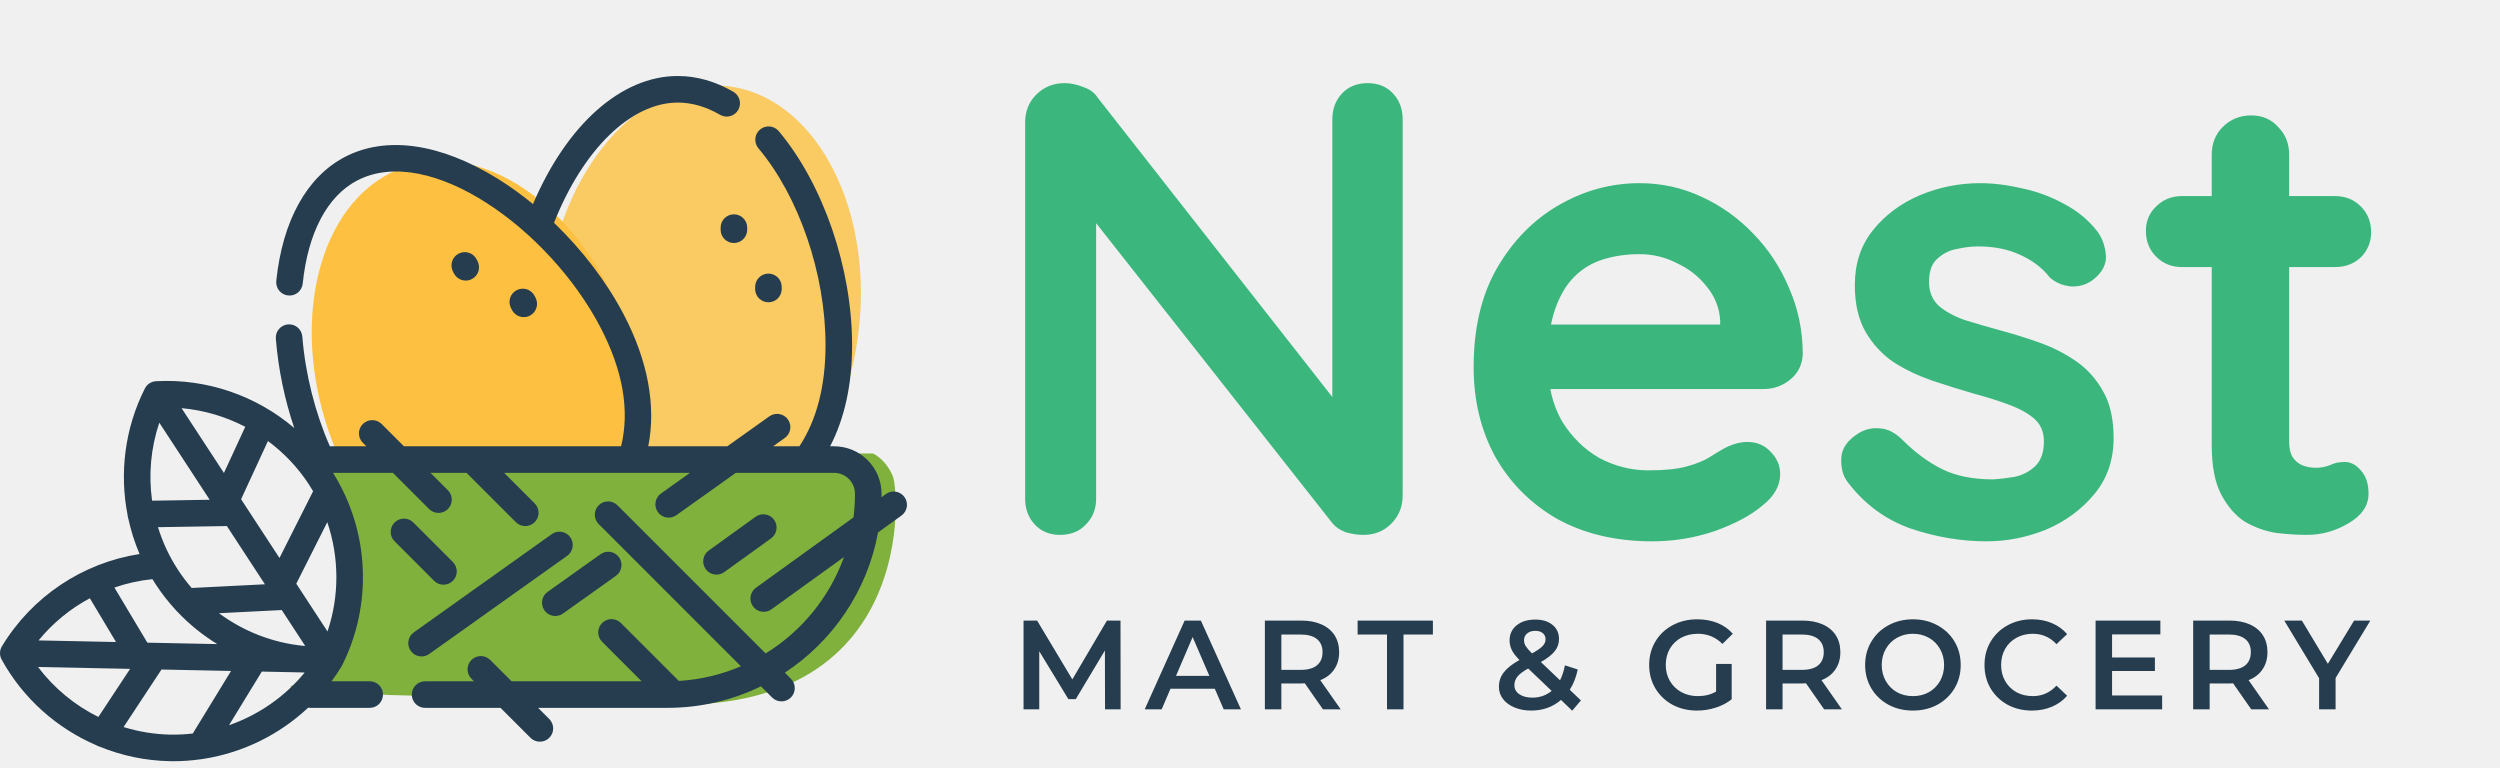
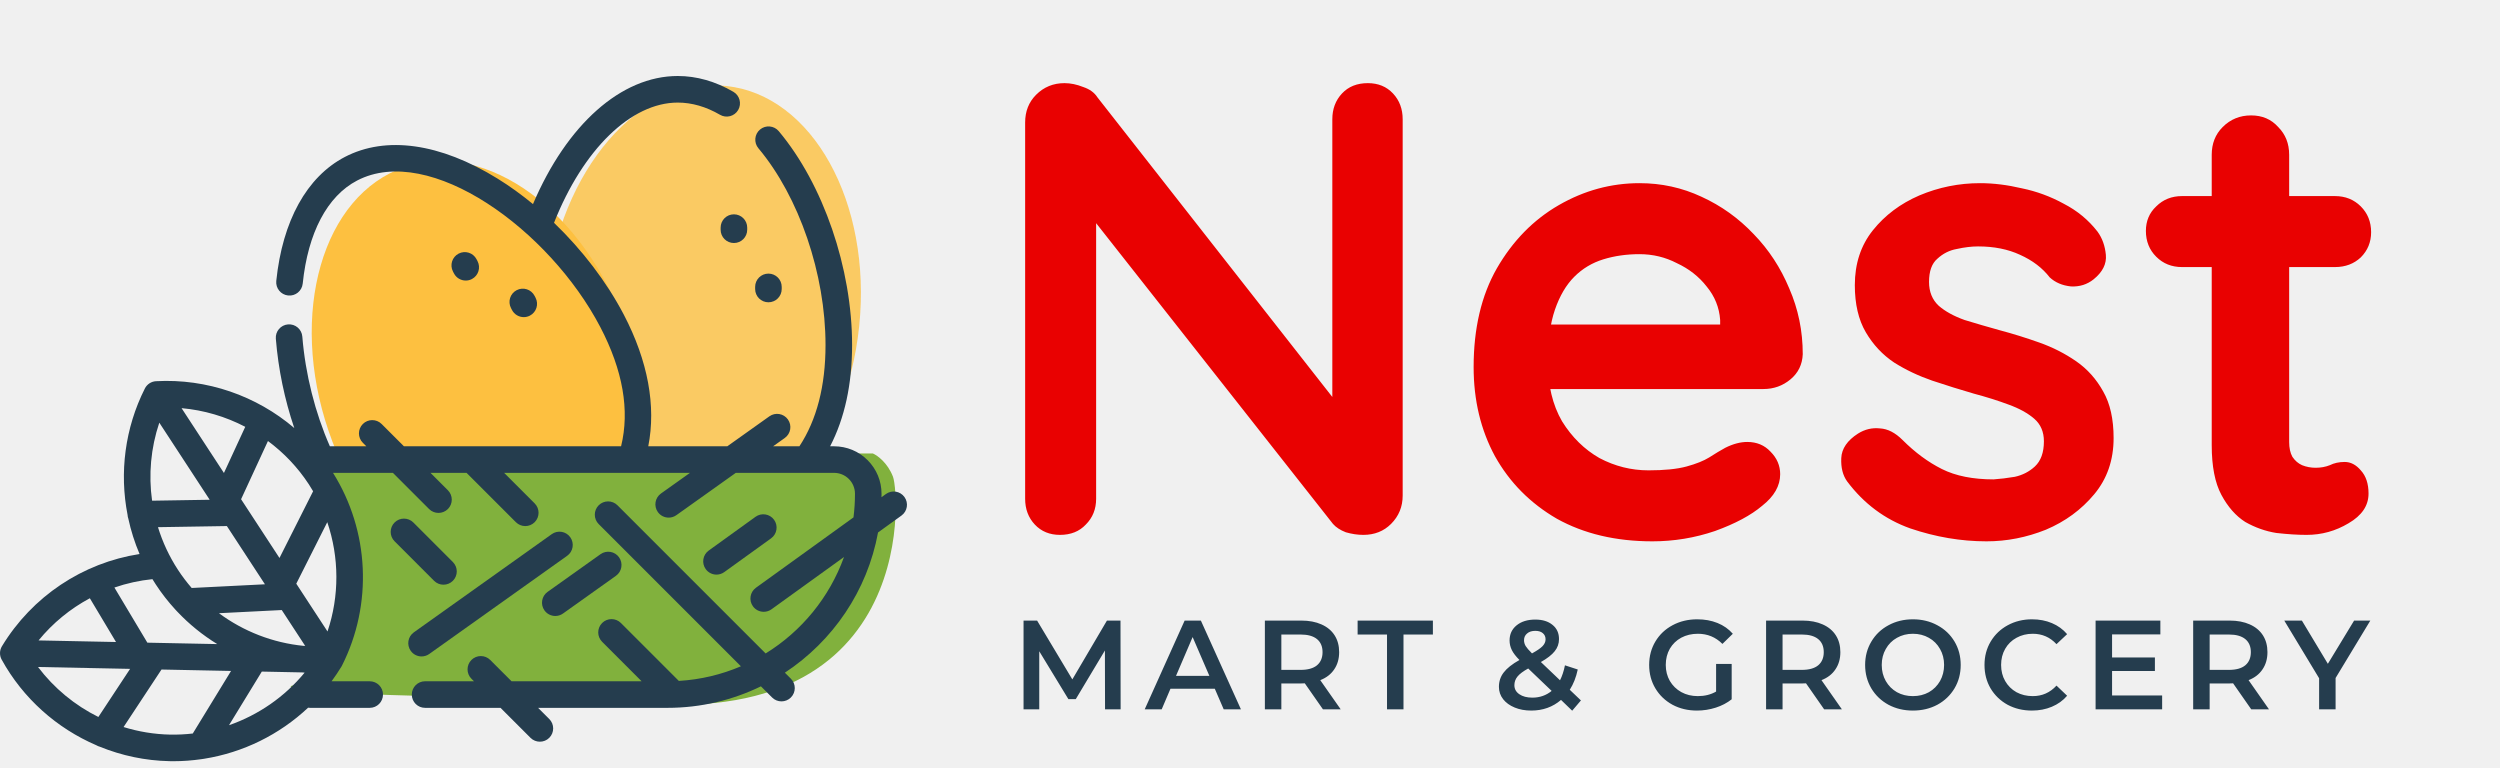
<svg xmlns="http://www.w3.org/2000/svg" width="215" height="66" viewBox="0 0 215 66" fill="none">
  <g clip-path="url(#clip0)">
    <ellipse opacity="0.8" cx="60.443" cy="26.667" rx="13.519" ry="19.377" transform="rotate(5.91321 60.4431 26.6666)" fill="#FDC040" />
    <ellipse cx="41.055" cy="32.706" rx="13.519" ry="19.377" transform="rotate(-18.8509 41.0546 32.7057)" fill="#FDC040" />
    <path d="M27 39H75.071C75.455 39.167 76.337 39.8 76.797 41C77.373 42.5 79 64.5 51.5 60C29.862 60 24.813 59.333 25.005 59C29 58 29.5 54 30 51C30.5 48 27 39 27 39Z" fill="#81B13D" />
    <path d="M63.117 18.432C62.486 18.432 61.974 18.944 61.974 19.575V19.757C61.974 20.389 62.486 20.9 63.117 20.9C63.748 20.9 64.26 20.389 64.26 19.757V19.575C64.26 18.944 63.748 18.432 63.117 18.432Z" fill="#253D4E" />
    <path d="M66.085 23.53C65.454 23.53 64.942 24.041 64.942 24.672V24.855C64.942 25.486 65.454 25.997 66.085 25.997C66.716 25.997 67.227 25.486 67.227 24.855V24.672C67.227 24.041 66.716 23.53 66.085 23.53Z" fill="#253D4E" />
    <path d="M41.067 22.457L40.982 22.295C40.69 21.735 40 21.518 39.441 21.811C38.881 22.103 38.665 22.793 38.957 23.352L39.041 23.514C39.245 23.905 39.643 24.128 40.055 24.128C40.233 24.128 40.414 24.087 40.583 23.998C41.142 23.706 41.359 23.016 41.067 22.457Z" fill="#253D4E" />
    <path d="M46.057 25.602L45.972 25.44C45.68 24.88 44.99 24.663 44.431 24.956C43.871 25.248 43.655 25.938 43.947 26.497L44.031 26.659C44.235 27.05 44.633 27.273 45.045 27.273C45.223 27.273 45.404 27.232 45.573 27.143C46.132 26.851 46.349 26.161 46.057 25.602Z" fill="#253D4E" />
    <path d="M38.947 48.334L35.549 44.935C35.103 44.489 34.379 44.489 33.933 44.935C33.487 45.381 33.487 46.105 33.933 46.551L37.331 49.95C37.555 50.173 37.847 50.284 38.139 50.284C38.432 50.284 38.724 50.173 38.947 49.95C39.394 49.503 39.394 48.78 38.947 48.334Z" fill="#253D4E" />
    <path d="M49.045 46.205C48.68 45.691 47.966 45.57 47.452 45.936L35.591 54.381C35.077 54.746 34.957 55.46 35.323 55.974C35.546 56.287 35.898 56.454 36.255 56.454C36.484 56.454 36.715 56.385 36.916 56.242L48.777 47.798C49.291 47.432 49.411 46.719 49.045 46.205Z" fill="#253D4E" />
    <path d="M53.239 47.928C52.873 47.414 52.16 47.294 51.645 47.66L47.092 50.901C46.578 51.267 46.458 51.981 46.824 52.495C47.047 52.808 47.399 52.975 47.756 52.975C47.985 52.975 48.217 52.906 48.418 52.763L52.97 49.521C53.484 49.156 53.604 48.442 53.239 47.928Z" fill="#253D4E" />
    <path d="M77.784 42.744C77.415 42.232 76.701 42.116 76.189 42.485L75.808 42.76C75.81 42.662 75.812 42.564 75.812 42.466C75.812 41.376 75.388 40.35 74.616 39.575C73.844 38.805 72.818 38.381 71.728 38.381H71.39C72.644 35.958 73.28 33.041 73.28 29.673C73.28 23.068 70.805 15.848 66.973 11.28C66.567 10.797 65.847 10.734 65.363 11.139C64.88 11.545 64.817 12.266 65.222 12.749C68.729 16.93 70.995 23.573 70.995 29.673C70.995 33.188 70.24 36.114 68.749 38.381H66.487L67.492 37.666C68.007 37.3 68.126 36.586 67.76 36.072C67.395 35.558 66.682 35.438 66.167 35.804L62.547 38.381H55.751C56.436 34.912 55.722 31.036 53.653 27.071C52.171 24.234 50.067 21.488 47.646 19.162C50.139 12.856 54.265 8.822 58.286 8.822C59.5 8.822 60.724 9.175 61.922 9.872C62.468 10.189 63.167 10.004 63.484 9.458C63.801 8.913 63.616 8.213 63.071 7.896C61.519 6.994 59.909 6.536 58.286 6.536C53.422 6.536 48.745 10.716 45.837 17.552C44.846 16.737 43.82 15.995 42.774 15.35C37.852 12.31 33.191 11.654 29.65 13.502C26.385 15.209 24.293 18.993 23.76 24.158C23.695 24.786 24.151 25.347 24.779 25.412C25.408 25.478 25.968 25.02 26.033 24.393C26.484 20.016 28.145 16.867 30.708 15.528C36.949 12.27 47.255 19.757 51.627 28.129C53.571 31.853 54.169 35.297 53.413 38.381H40.602C40.599 38.381 40.596 38.381 40.593 38.381H34.738L32.82 36.464C32.374 36.018 31.65 36.018 31.204 36.464C30.758 36.91 30.758 37.633 31.204 38.08L31.506 38.381H28.369C27.096 35.489 26.259 32.167 26 28.945C25.95 28.316 25.399 27.846 24.77 27.898C24.141 27.948 23.672 28.499 23.722 29.128C23.933 31.747 24.474 34.352 25.308 36.811C22.051 34.036 17.798 32.545 13.418 32.783C13.01 32.805 12.645 33.044 12.46 33.408C10.742 36.811 10.259 40.651 10.972 44.288C10.978 44.398 11 44.504 11.036 44.603C11.26 45.641 11.583 46.66 12.002 47.646C7.111 48.405 2.769 51.287 0.165 55.581C-0.046 55.931 -0.055 56.367 0.142 56.725C1.983 60.066 4.885 62.633 8.294 64.096C8.385 64.149 8.48 64.19 8.578 64.216C10.461 64.983 12.491 65.417 14.579 65.46C14.693 65.463 14.807 65.464 14.921 65.464C15.733 65.464 16.539 65.402 17.332 65.287C17.407 65.282 17.481 65.273 17.553 65.254C20.911 64.72 24.033 63.178 26.498 60.861C26.554 60.869 26.611 60.875 26.669 60.875H31.796C32.427 60.875 32.938 60.364 32.938 59.732C32.938 59.101 32.427 58.59 31.796 58.59H28.515C28.815 58.183 29.099 57.763 29.364 57.326C29.372 57.313 29.378 57.299 29.386 57.285C29.393 57.273 29.401 57.262 29.407 57.249C32.069 51.977 31.767 45.653 28.64 40.666H33.791L36.902 43.777C37.125 44 37.417 44.111 37.71 44.111C38.002 44.111 38.294 44 38.518 43.777C38.964 43.331 38.964 42.607 38.518 42.161L37.023 40.666H40.124L44.366 44.908C44.589 45.131 44.882 45.243 45.174 45.243C45.466 45.243 45.759 45.131 45.982 44.908C46.428 44.462 46.428 43.738 45.982 43.292L43.356 40.666H54.271C54.272 40.666 54.273 40.667 54.275 40.667C54.276 40.667 54.277 40.666 54.278 40.666H59.338L56.843 42.442C56.329 42.808 56.209 43.522 56.575 44.036C56.798 44.349 57.15 44.516 57.507 44.516C57.736 44.516 57.968 44.447 58.169 44.304L63.278 40.666H69.345C69.345 40.666 69.346 40.666 69.347 40.666C69.348 40.666 69.348 40.666 69.349 40.666H71.729C72.209 40.666 72.662 40.853 73.001 41.191C73.341 41.532 73.528 41.985 73.528 42.465C73.528 43.153 73.484 43.831 73.4 44.496L65.011 50.546C64.499 50.915 64.383 51.629 64.752 52.141C64.976 52.451 65.325 52.615 65.68 52.615C65.912 52.615 66.145 52.545 66.347 52.4L72.584 47.903C71.338 51.37 68.936 54.29 65.845 56.197L53.103 43.455C52.657 43.009 51.934 43.009 51.487 43.455C51.041 43.902 51.041 44.625 51.487 45.071L63.717 57.301C62.061 58.009 60.264 58.446 58.38 58.559L53.398 53.578C52.952 53.132 52.229 53.132 51.783 53.578C51.336 54.024 51.336 54.748 51.783 55.194L55.178 58.589H43.993L42.159 56.756C41.713 56.31 40.99 56.31 40.544 56.756C40.097 57.203 40.097 57.926 40.544 58.372L40.761 58.589H36.556C35.925 58.589 35.414 59.101 35.414 59.732C35.414 60.363 35.925 60.875 36.556 60.875H43.045L45.622 63.452C45.845 63.675 46.138 63.786 46.43 63.786C46.722 63.786 47.015 63.675 47.238 63.452C47.684 63.005 47.684 62.282 47.238 61.836L46.277 60.875H57.401C60.282 60.875 63.01 60.209 65.44 59.025L66.4 59.984C66.623 60.208 66.916 60.319 67.208 60.319C67.5 60.319 67.793 60.208 68.016 59.984C68.462 59.538 68.462 58.815 68.016 58.368L67.499 57.851C71.618 55.139 74.589 50.82 75.511 45.792L77.526 44.339C78.037 43.97 78.153 43.256 77.784 42.744ZM26.56 41.651C26.688 41.847 26.809 42.047 26.927 42.248L24.035 47.986L20.733 42.933L23.044 37.928C24.409 38.939 25.606 40.192 26.56 41.651ZM22.784 50.249L16.485 50.566C16.06 50.076 15.665 49.556 15.306 49.006C14.554 47.856 13.981 46.62 13.586 45.337L19.511 45.241L22.784 50.249ZM21.091 36.706L19.258 40.676L15.614 35.101C17.541 35.272 19.401 35.825 21.091 36.706ZM13.7 36.35L18.033 42.979L13.079 43.06C12.765 40.823 12.969 38.522 13.7 36.35ZM13.11 49.807C13.202 49.958 13.296 50.108 13.393 50.256C13.9 51.033 14.468 51.758 15.086 52.43C15.131 52.489 15.182 52.543 15.237 52.592C16.263 53.679 17.424 54.619 18.684 55.392L12.673 55.269L9.839 50.528C10.888 50.166 11.985 49.922 13.11 49.807ZM7.727 51.449L9.977 55.213L3.316 55.076C4.543 53.577 6.045 52.348 7.727 51.449ZM8.46 61.66C6.436 60.656 4.651 59.19 3.27 57.361L11.188 57.523L8.46 61.66ZM16.579 63.082C15.935 63.156 15.283 63.189 14.625 63.176C13.252 63.147 11.908 62.923 10.627 62.525L13.889 57.579L19.87 57.702L16.579 63.082ZM19.694 62.368L22.516 57.756L25.985 57.828C26.056 57.834 26.127 57.839 26.199 57.845C24.48 59.932 22.218 61.491 19.694 62.368ZM26.118 55.545C23.467 55.285 20.947 54.302 18.83 52.736L24.231 52.464L26.246 55.548L26.118 55.545ZM28.166 54.307L25.48 50.197L28.146 44.907C29.177 47.936 29.195 51.25 28.166 54.307Z" fill="#253D4E" />
    <path d="M66.571 44.703C66.202 44.191 65.488 44.075 64.976 44.444L60.95 47.347C60.438 47.717 60.322 48.431 60.691 48.943C60.915 49.252 61.264 49.417 61.619 49.417C61.851 49.417 62.084 49.347 62.286 49.201L66.313 46.298C66.825 45.929 66.94 45.215 66.571 44.703Z" fill="#253D4E" />
  </g>
  <path d="M95.033 61L95.022 55.942L92.515 60.128H91.883L89.376 56.008V61H88.025V53.37H89.191L92.221 58.428L95.197 53.37H96.363L96.374 61H95.033ZM104.474 59.234H100.659L99.906 61H98.446L101.879 53.37H103.275L106.719 61H105.237L104.474 59.234ZM104.005 58.122L102.566 54.787L101.138 58.122H104.005ZM113.772 61L112.213 58.766C112.147 58.773 112.049 58.776 111.919 58.776H110.196V61H108.779V53.37H111.919C112.58 53.37 113.154 53.479 113.641 53.697C114.135 53.915 114.513 54.227 114.774 54.634C115.036 55.041 115.167 55.525 115.167 56.084C115.167 56.658 115.025 57.152 114.742 57.566C114.465 57.981 114.066 58.289 113.543 58.493L115.298 61H113.772ZM113.739 56.084C113.739 55.597 113.579 55.223 113.259 54.961C112.939 54.7 112.471 54.569 111.853 54.569H110.196V57.61H111.853C112.471 57.61 112.939 57.479 113.259 57.218C113.579 56.949 113.739 56.571 113.739 56.084ZM119.283 54.569H116.755V53.37H123.229V54.569H120.7V61H119.283V54.569ZM135.208 61.12L134.248 60.193C133.536 60.804 132.682 61.109 131.687 61.109C131.156 61.109 130.68 61.022 130.259 60.847C129.837 60.673 129.507 60.433 129.267 60.128C129.027 59.816 128.907 59.463 128.907 59.071C128.907 58.598 129.045 58.184 129.322 57.828C129.598 57.465 130.048 57.109 130.673 56.76C130.368 56.455 130.15 56.171 130.019 55.91C129.888 55.641 129.823 55.365 129.823 55.081C129.823 54.544 130.023 54.111 130.422 53.784C130.829 53.45 131.367 53.283 132.036 53.283C132.653 53.283 133.147 53.435 133.518 53.741C133.889 54.038 134.074 54.446 134.074 54.961C134.074 55.354 133.95 55.703 133.703 56.008C133.464 56.313 133.068 56.622 132.515 56.934L134.161 58.504C134.343 58.148 134.485 57.719 134.586 57.218L135.687 57.577C135.542 58.253 135.313 58.834 135 59.321L135.96 60.237L135.208 61.12ZM132.036 54.253C131.738 54.253 131.502 54.329 131.327 54.482C131.153 54.627 131.066 54.82 131.066 55.059C131.066 55.234 131.113 55.401 131.207 55.561C131.302 55.714 131.483 55.924 131.752 56.193C132.188 55.953 132.49 55.746 132.657 55.572C132.831 55.39 132.919 55.194 132.919 54.983C132.919 54.758 132.839 54.58 132.679 54.449C132.526 54.318 132.312 54.253 132.036 54.253ZM131.785 59.997C132.417 59.997 132.969 59.805 133.442 59.419L131.425 57.49C130.989 57.73 130.68 57.962 130.499 58.188C130.324 58.406 130.237 58.653 130.237 58.929C130.237 59.249 130.379 59.507 130.662 59.703C130.946 59.899 131.32 59.997 131.785 59.997ZM147.584 57.098H148.924V60.139C148.532 60.451 148.074 60.691 147.551 60.858C147.028 61.025 146.49 61.109 145.938 61.109C145.16 61.109 144.459 60.942 143.834 60.608C143.209 60.266 142.719 59.797 142.363 59.202C142.006 58.606 141.828 57.934 141.828 57.185C141.828 56.437 142.006 55.764 142.363 55.169C142.719 54.573 143.209 54.108 143.834 53.773C144.466 53.432 145.175 53.261 145.96 53.261C146.599 53.261 147.18 53.366 147.704 53.577C148.227 53.788 148.666 54.097 149.022 54.504L148.129 55.376C147.547 54.794 146.846 54.504 146.025 54.504C145.487 54.504 145.008 54.616 144.586 54.842C144.172 55.067 143.845 55.383 143.605 55.79C143.373 56.197 143.256 56.662 143.256 57.185C143.256 57.694 143.373 58.151 143.605 58.558C143.845 58.965 144.172 59.285 144.586 59.518C145.008 59.75 145.484 59.866 146.014 59.866C146.61 59.866 147.133 59.736 147.584 59.474V57.098ZM156.875 61L155.317 58.766C155.251 58.773 155.153 58.776 155.022 58.776H153.3V61H151.883V53.37H155.022C155.684 53.37 156.258 53.479 156.745 53.697C157.239 53.915 157.617 54.227 157.878 54.634C158.14 55.041 158.271 55.525 158.271 56.084C158.271 56.658 158.129 57.152 157.846 57.566C157.569 57.981 157.17 58.289 156.647 58.493L158.401 61H156.875ZM156.843 56.084C156.843 55.597 156.683 55.223 156.363 54.961C156.043 54.7 155.575 54.569 154.957 54.569H153.3V57.61H154.957C155.575 57.61 156.043 57.479 156.363 57.218C156.683 56.949 156.843 56.571 156.843 56.084ZM164.51 61.109C163.733 61.109 163.032 60.942 162.407 60.608C161.782 60.266 161.291 59.797 160.935 59.202C160.579 58.598 160.401 57.926 160.401 57.185C160.401 56.444 160.579 55.775 160.935 55.179C161.291 54.576 161.782 54.108 162.407 53.773C163.032 53.432 163.733 53.261 164.51 53.261C165.288 53.261 165.989 53.432 166.614 53.773C167.239 54.108 167.729 54.573 168.086 55.169C168.442 55.764 168.62 56.437 168.62 57.185C168.62 57.934 168.442 58.606 168.086 59.202C167.729 59.797 167.239 60.266 166.614 60.608C165.989 60.942 165.288 61.109 164.51 61.109ZM164.51 59.866C165.019 59.866 165.477 59.754 165.884 59.529C166.291 59.296 166.61 58.976 166.843 58.569C167.075 58.155 167.192 57.694 167.192 57.185C167.192 56.676 167.075 56.218 166.843 55.812C166.61 55.397 166.291 55.078 165.884 54.852C165.477 54.62 165.019 54.504 164.51 54.504C164.002 54.504 163.544 54.62 163.137 54.852C162.73 55.078 162.41 55.397 162.178 55.812C161.945 56.218 161.829 56.676 161.829 57.185C161.829 57.694 161.945 58.155 162.178 58.569C162.41 58.976 162.73 59.296 163.137 59.529C163.544 59.754 164.002 59.866 164.51 59.866ZM174.743 61.109C173.973 61.109 173.275 60.942 172.65 60.608C172.033 60.266 171.546 59.797 171.19 59.202C170.841 58.606 170.667 57.934 170.667 57.185C170.667 56.437 170.845 55.764 171.201 55.169C171.557 54.573 172.044 54.108 172.661 53.773C173.286 53.432 173.984 53.261 174.754 53.261C175.379 53.261 175.949 53.37 176.465 53.588C176.981 53.806 177.417 54.122 177.773 54.536L176.858 55.397C176.306 54.801 175.626 54.504 174.82 54.504C174.296 54.504 173.828 54.62 173.413 54.852C172.999 55.078 172.676 55.394 172.443 55.801C172.211 56.208 172.095 56.669 172.095 57.185C172.095 57.701 172.211 58.162 172.443 58.569C172.676 58.976 172.999 59.296 173.413 59.529C173.828 59.754 174.296 59.866 174.82 59.866C175.626 59.866 176.306 59.565 176.858 58.962L177.773 59.834C177.417 60.248 176.978 60.564 176.455 60.782C175.939 61 175.368 61.109 174.743 61.109ZM185.944 59.812V61H180.221V53.37H185.791V54.558H181.638V56.542H185.322V57.708H181.638V59.812H185.944ZM193.605 61L192.047 58.766C191.981 58.773 191.883 58.776 191.752 58.776H190.03V61H188.613V53.37H191.752C192.414 53.37 192.988 53.479 193.475 53.697C193.969 53.915 194.347 54.227 194.608 54.634C194.87 55.041 195.001 55.525 195.001 56.084C195.001 56.658 194.859 57.152 194.576 57.566C194.299 57.981 193.9 58.289 193.377 58.493L195.131 61H193.605ZM193.573 56.084C193.573 55.597 193.413 55.223 193.093 54.961C192.773 54.7 192.305 54.569 191.687 54.569H190.03V57.61H191.687C192.305 57.61 192.773 57.479 193.093 57.218C193.413 56.949 193.573 56.571 193.573 56.084ZM200.861 58.308V61H199.444V58.33L196.447 53.37H197.962L200.196 57.087L202.453 53.37H203.848L200.861 58.308Z" fill="#253D4E" />
-   <path d="M117.633 7.15C118.521 7.15 119.243 7.446 119.798 8.038C120.353 8.63 120.63 9.37 120.63 10.258V42.614C120.63 43.577 120.297 44.391 119.631 45.056C119.002 45.685 118.207 46 117.245 46C116.764 46 116.264 45.926 115.746 45.778C115.265 45.593 114.895 45.352 114.636 45.056L92.825 17.362L94.267 16.474V42.892C94.267 43.78 93.972 44.52 93.379 45.112C92.825 45.704 92.085 46 91.159 46C90.272 46 89.55 45.704 88.995 45.112C88.44 44.52 88.162 43.78 88.162 42.892V10.536C88.162 9.573 88.477 8.778 89.106 8.149C89.772 7.483 90.586 7.15 91.548 7.15C92.066 7.15 92.603 7.261 93.157 7.483C93.713 7.668 94.12 7.964 94.379 8.371L115.524 35.344L114.58 36.01V10.258C114.58 9.37 114.858 8.63 115.413 8.038C115.968 7.446 116.708 7.15 117.633 7.15ZM142.106 46.555C138.961 46.555 136.223 45.907 133.892 44.612C131.598 43.281 129.822 41.486 128.564 39.229C127.343 36.972 126.732 34.419 126.732 31.57C126.732 28.24 127.398 25.41 128.73 23.078C130.099 20.71 131.875 18.898 134.058 17.64C136.241 16.381 138.554 15.752 140.996 15.752C142.883 15.752 144.659 16.141 146.324 16.918C148.026 17.695 149.524 18.768 150.819 20.137C152.114 21.469 153.132 23.023 153.872 24.799C154.649 26.575 155.037 28.462 155.037 30.46C155 31.348 154.649 32.069 153.983 32.624C153.317 33.179 152.54 33.457 151.652 33.457H130.451L128.786 27.907H149.154L147.933 29.017V27.518C147.859 26.445 147.471 25.483 146.768 24.633C146.102 23.782 145.251 23.116 144.215 22.634C143.216 22.116 142.143 21.858 140.996 21.858C139.886 21.858 138.85 22.006 137.888 22.302C136.926 22.598 136.093 23.097 135.39 23.8C134.687 24.503 134.132 25.447 133.725 26.631C133.318 27.814 133.115 29.313 133.115 31.126C133.115 33.124 133.522 34.826 134.336 36.232C135.187 37.601 136.26 38.656 137.555 39.395C138.887 40.099 140.293 40.45 141.773 40.45C143.142 40.45 144.233 40.339 145.047 40.117C145.861 39.895 146.509 39.636 146.99 39.34C147.508 39.007 147.97 38.73 148.377 38.508C149.043 38.175 149.672 38.008 150.264 38.008C151.078 38.008 151.744 38.285 152.262 38.84C152.817 39.395 153.095 40.043 153.095 40.783C153.095 41.782 152.577 42.688 151.541 43.502C150.579 44.316 149.228 45.038 147.489 45.667C145.75 46.259 143.956 46.555 142.106 46.555ZM158.849 41.394C158.479 40.876 158.312 40.209 158.349 39.395C158.386 38.581 158.867 37.879 159.792 37.286C160.384 36.916 161.013 36.769 161.679 36.843C162.345 36.88 162.993 37.212 163.622 37.842C164.695 38.914 165.823 39.747 167.007 40.339C168.191 40.931 169.671 41.227 171.447 41.227C172.002 41.19 172.613 41.116 173.279 41.005C173.945 40.857 174.518 40.561 174.999 40.117C175.517 39.636 175.776 38.914 175.776 37.953C175.776 37.139 175.499 36.491 174.944 36.01C174.389 35.529 173.649 35.122 172.724 34.789C171.836 34.456 170.837 34.142 169.727 33.846C168.58 33.513 167.396 33.142 166.175 32.736C164.991 32.328 163.899 31.811 162.9 31.181C161.901 30.515 161.087 29.646 160.458 28.573C159.829 27.5 159.515 26.149 159.515 24.521C159.515 22.672 160.033 21.099 161.069 19.804C162.105 18.509 163.437 17.51 165.065 16.807C166.73 16.104 168.469 15.752 170.282 15.752C171.429 15.752 172.631 15.9 173.889 16.197C175.147 16.456 176.35 16.899 177.497 17.529C178.644 18.12 179.606 18.916 180.383 19.915C180.79 20.47 181.03 21.136 181.104 21.913C181.178 22.69 180.827 23.393 180.05 24.022C179.495 24.466 178.847 24.669 178.107 24.633C177.367 24.558 176.757 24.299 176.276 23.855C175.647 23.041 174.796 22.394 173.723 21.913C172.687 21.432 171.484 21.192 170.115 21.192C169.56 21.192 168.95 21.265 168.284 21.413C167.655 21.524 167.1 21.802 166.619 22.246C166.138 22.653 165.897 23.319 165.897 24.244C165.897 25.095 166.175 25.779 166.73 26.297C167.285 26.779 168.025 27.186 168.95 27.518C169.912 27.814 170.929 28.11 172.002 28.407C173.112 28.703 174.241 29.054 175.388 29.461C176.535 29.868 177.589 30.404 178.551 31.07C179.513 31.736 180.29 32.606 180.882 33.679C181.474 34.715 181.77 36.047 181.77 37.675C181.77 39.562 181.215 41.172 180.105 42.504C178.995 43.836 177.608 44.853 175.943 45.556C174.278 46.222 172.576 46.555 170.837 46.555C168.654 46.555 166.471 46.185 164.288 45.445C162.105 44.668 160.292 43.318 158.849 41.394ZM187.655 16.863H200.808C201.696 16.863 202.436 17.159 203.028 17.75C203.62 18.343 203.916 19.082 203.916 19.971C203.916 20.822 203.62 21.543 203.028 22.135C202.436 22.69 201.696 22.968 200.808 22.968H187.655C186.767 22.968 186.027 22.672 185.435 22.079C184.843 21.488 184.547 20.747 184.547 19.86C184.547 19.009 184.843 18.305 185.435 17.75C186.027 17.159 186.767 16.863 187.655 16.863ZM193.593 9.925C194.555 9.925 195.332 10.258 195.924 10.924C196.553 11.553 196.868 12.348 196.868 13.31V38.008C196.868 38.526 196.96 38.952 197.145 39.285C197.367 39.617 197.645 39.858 197.978 40.006C198.348 40.154 198.736 40.228 199.143 40.228C199.587 40.228 199.994 40.154 200.364 40.006C200.734 39.821 201.16 39.728 201.641 39.728C202.159 39.728 202.621 39.969 203.028 40.45C203.472 40.931 203.694 41.597 203.694 42.448C203.694 43.484 203.121 44.335 201.974 45.001C200.864 45.667 199.661 46 198.366 46C197.589 46 196.72 45.944 195.758 45.834C194.833 45.685 193.945 45.371 193.094 44.89C192.28 44.372 191.595 43.595 191.04 42.559C190.485 41.523 190.208 40.099 190.208 38.285V13.31C190.208 12.348 190.522 11.553 191.151 10.924C191.817 10.258 192.631 9.925 193.593 9.925Z" fill="#3BB77E" />
+   <path d="M117.633 7.15C118.521 7.15 119.243 7.446 119.798 8.038C120.353 8.63 120.63 9.37 120.63 10.258V42.614C120.63 43.577 120.297 44.391 119.631 45.056C119.002 45.685 118.207 46 117.245 46C116.764 46 116.264 45.926 115.746 45.778C115.265 45.593 114.895 45.352 114.636 45.056L92.825 17.362L94.267 16.474V42.892C94.267 43.78 93.972 44.52 93.379 45.112C92.825 45.704 92.085 46 91.159 46C90.272 46 89.55 45.704 88.995 45.112C88.44 44.52 88.162 43.78 88.162 42.892V10.536C88.162 9.573 88.477 8.778 89.106 8.149C89.772 7.483 90.586 7.15 91.548 7.15C92.066 7.15 92.603 7.261 93.157 7.483C93.713 7.668 94.12 7.964 94.379 8.371L115.524 35.344L114.58 36.01V10.258C114.58 9.37 114.858 8.63 115.413 8.038C115.968 7.446 116.708 7.15 117.633 7.15ZM142.106 46.555C138.961 46.555 136.223 45.907 133.892 44.612C131.598 43.281 129.822 41.486 128.564 39.229C127.343 36.972 126.732 34.419 126.732 31.57C126.732 28.24 127.398 25.41 128.73 23.078C130.099 20.71 131.875 18.898 134.058 17.64C136.241 16.381 138.554 15.752 140.996 15.752C142.883 15.752 144.659 16.141 146.324 16.918C148.026 17.695 149.524 18.768 150.819 20.137C152.114 21.469 153.132 23.023 153.872 24.799C154.649 26.575 155.037 28.462 155.037 30.46C155 31.348 154.649 32.069 153.983 32.624C153.317 33.179 152.54 33.457 151.652 33.457H130.451L128.786 27.907H149.154L147.933 29.017V27.518C147.859 26.445 147.471 25.483 146.768 24.633C146.102 23.782 145.251 23.116 144.215 22.634C143.216 22.116 142.143 21.858 140.996 21.858C139.886 21.858 138.85 22.006 137.888 22.302C136.926 22.598 136.093 23.097 135.39 23.8C134.687 24.503 134.132 25.447 133.725 26.631C133.318 27.814 133.115 29.313 133.115 31.126C133.115 33.124 133.522 34.826 134.336 36.232C135.187 37.601 136.26 38.656 137.555 39.395C138.887 40.099 140.293 40.45 141.773 40.45C143.142 40.45 144.233 40.339 145.047 40.117C145.861 39.895 146.509 39.636 146.99 39.34C147.508 39.007 147.97 38.73 148.377 38.508C149.043 38.175 149.672 38.008 150.264 38.008C151.078 38.008 151.744 38.285 152.262 38.84C152.817 39.395 153.095 40.043 153.095 40.783C153.095 41.782 152.577 42.688 151.541 43.502C150.579 44.316 149.228 45.038 147.489 45.667C145.75 46.259 143.956 46.555 142.106 46.555ZM158.849 41.394C158.479 40.876 158.312 40.209 158.349 39.395C158.386 38.581 158.867 37.879 159.792 37.286C160.384 36.916 161.013 36.769 161.679 36.843C162.345 36.88 162.993 37.212 163.622 37.842C164.695 38.914 165.823 39.747 167.007 40.339C168.191 40.931 169.671 41.227 171.447 41.227C172.002 41.19 172.613 41.116 173.279 41.005C173.945 40.857 174.518 40.561 174.999 40.117C175.517 39.636 175.776 38.914 175.776 37.953C175.776 37.139 175.499 36.491 174.944 36.01C174.389 35.529 173.649 35.122 172.724 34.789C171.836 34.456 170.837 34.142 169.727 33.846C168.58 33.513 167.396 33.142 166.175 32.736C164.991 32.328 163.899 31.811 162.9 31.181C161.901 30.515 161.087 29.646 160.458 28.573C159.829 27.5 159.515 26.149 159.515 24.521C159.515 22.672 160.033 21.099 161.069 19.804C162.105 18.509 163.437 17.51 165.065 16.807C166.73 16.104 168.469 15.752 170.282 15.752C171.429 15.752 172.631 15.9 173.889 16.197C175.147 16.456 176.35 16.899 177.497 17.529C178.644 18.12 179.606 18.916 180.383 19.915C180.79 20.47 181.03 21.136 181.104 21.913C181.178 22.69 180.827 23.393 180.05 24.022C179.495 24.466 178.847 24.669 178.107 24.633C177.367 24.558 176.757 24.299 176.276 23.855C175.647 23.041 174.796 22.394 173.723 21.913C172.687 21.432 171.484 21.192 170.115 21.192C169.56 21.192 168.95 21.265 168.284 21.413C167.655 21.524 167.1 21.802 166.619 22.246C166.138 22.653 165.897 23.319 165.897 24.244C165.897 25.095 166.175 25.779 166.73 26.297C167.285 26.779 168.025 27.186 168.95 27.518C169.912 27.814 170.929 28.11 172.002 28.407C173.112 28.703 174.241 29.054 175.388 29.461C176.535 29.868 177.589 30.404 178.551 31.07C179.513 31.736 180.29 32.606 180.882 33.679C181.474 34.715 181.77 36.047 181.77 37.675C181.77 39.562 181.215 41.172 180.105 42.504C178.995 43.836 177.608 44.853 175.943 45.556C174.278 46.222 172.576 46.555 170.837 46.555C168.654 46.555 166.471 46.185 164.288 45.445C162.105 44.668 160.292 43.318 158.849 41.394ZM187.655 16.863H200.808C201.696 16.863 202.436 17.159 203.028 17.75C203.62 18.343 203.916 19.082 203.916 19.971C203.916 20.822 203.62 21.543 203.028 22.135C202.436 22.69 201.696 22.968 200.808 22.968H187.655C186.767 22.968 186.027 22.672 185.435 22.079C184.843 21.488 184.547 20.747 184.547 19.86C184.547 19.009 184.843 18.305 185.435 17.75C186.027 17.159 186.767 16.863 187.655 16.863ZM193.593 9.925C194.555 9.925 195.332 10.258 195.924 10.924C196.553 11.553 196.868 12.348 196.868 13.31V38.008C196.868 38.526 196.96 38.952 197.145 39.285C197.367 39.617 197.645 39.858 197.978 40.006C198.348 40.154 198.736 40.228 199.143 40.228C199.587 40.228 199.994 40.154 200.364 40.006C200.734 39.821 201.16 39.728 201.641 39.728C202.159 39.728 202.621 39.969 203.028 40.45C203.472 40.931 203.694 41.597 203.694 42.448C203.694 43.484 203.121 44.335 201.974 45.001C200.864 45.667 199.661 46 198.366 46C197.589 46 196.72 45.944 195.758 45.834C194.833 45.685 193.945 45.371 193.094 44.89C192.28 44.372 191.595 43.595 191.04 42.559C190.485 41.523 190.208 40.099 190.208 38.285V13.31C190.208 12.348 190.522 11.553 191.151 10.924C191.817 10.258 192.631 9.925 193.593 9.925Z" fill="#e90101" />
  <defs>
    <clipPath id="clip0">
      <rect width="78" height="60" fill="white" transform="translate(0 6)" />
    </clipPath>
  </defs>
</svg>
